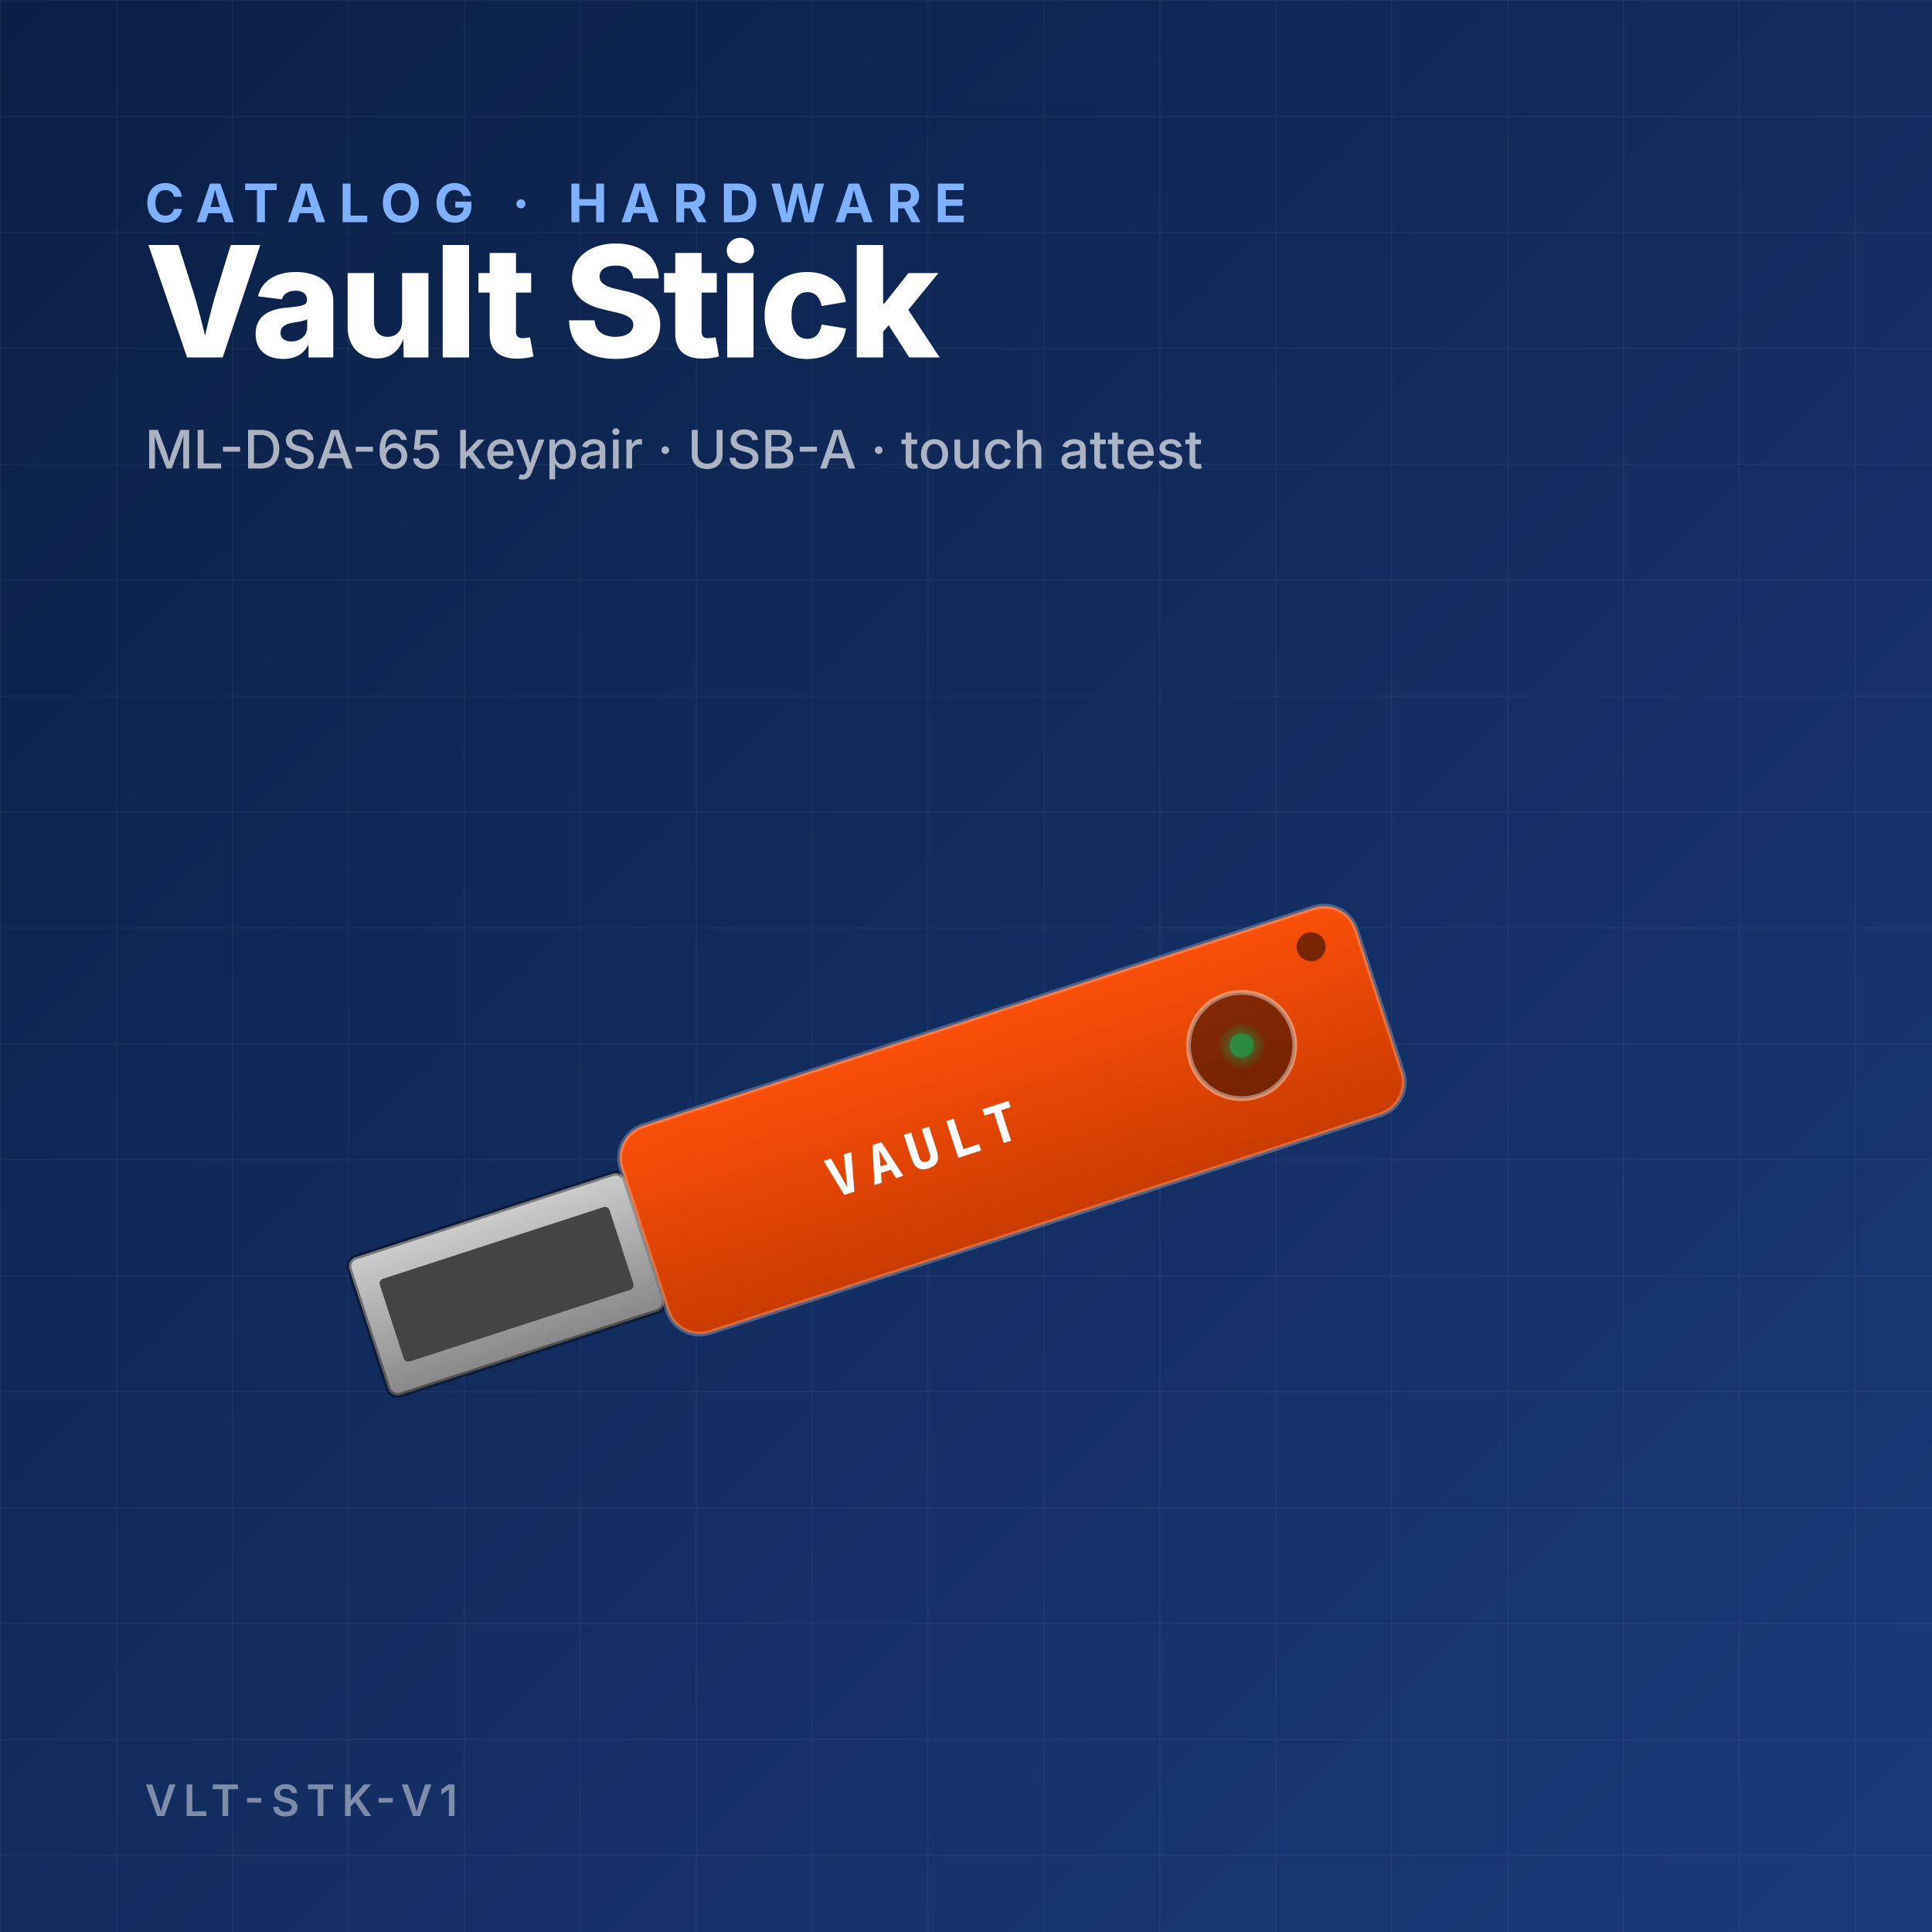
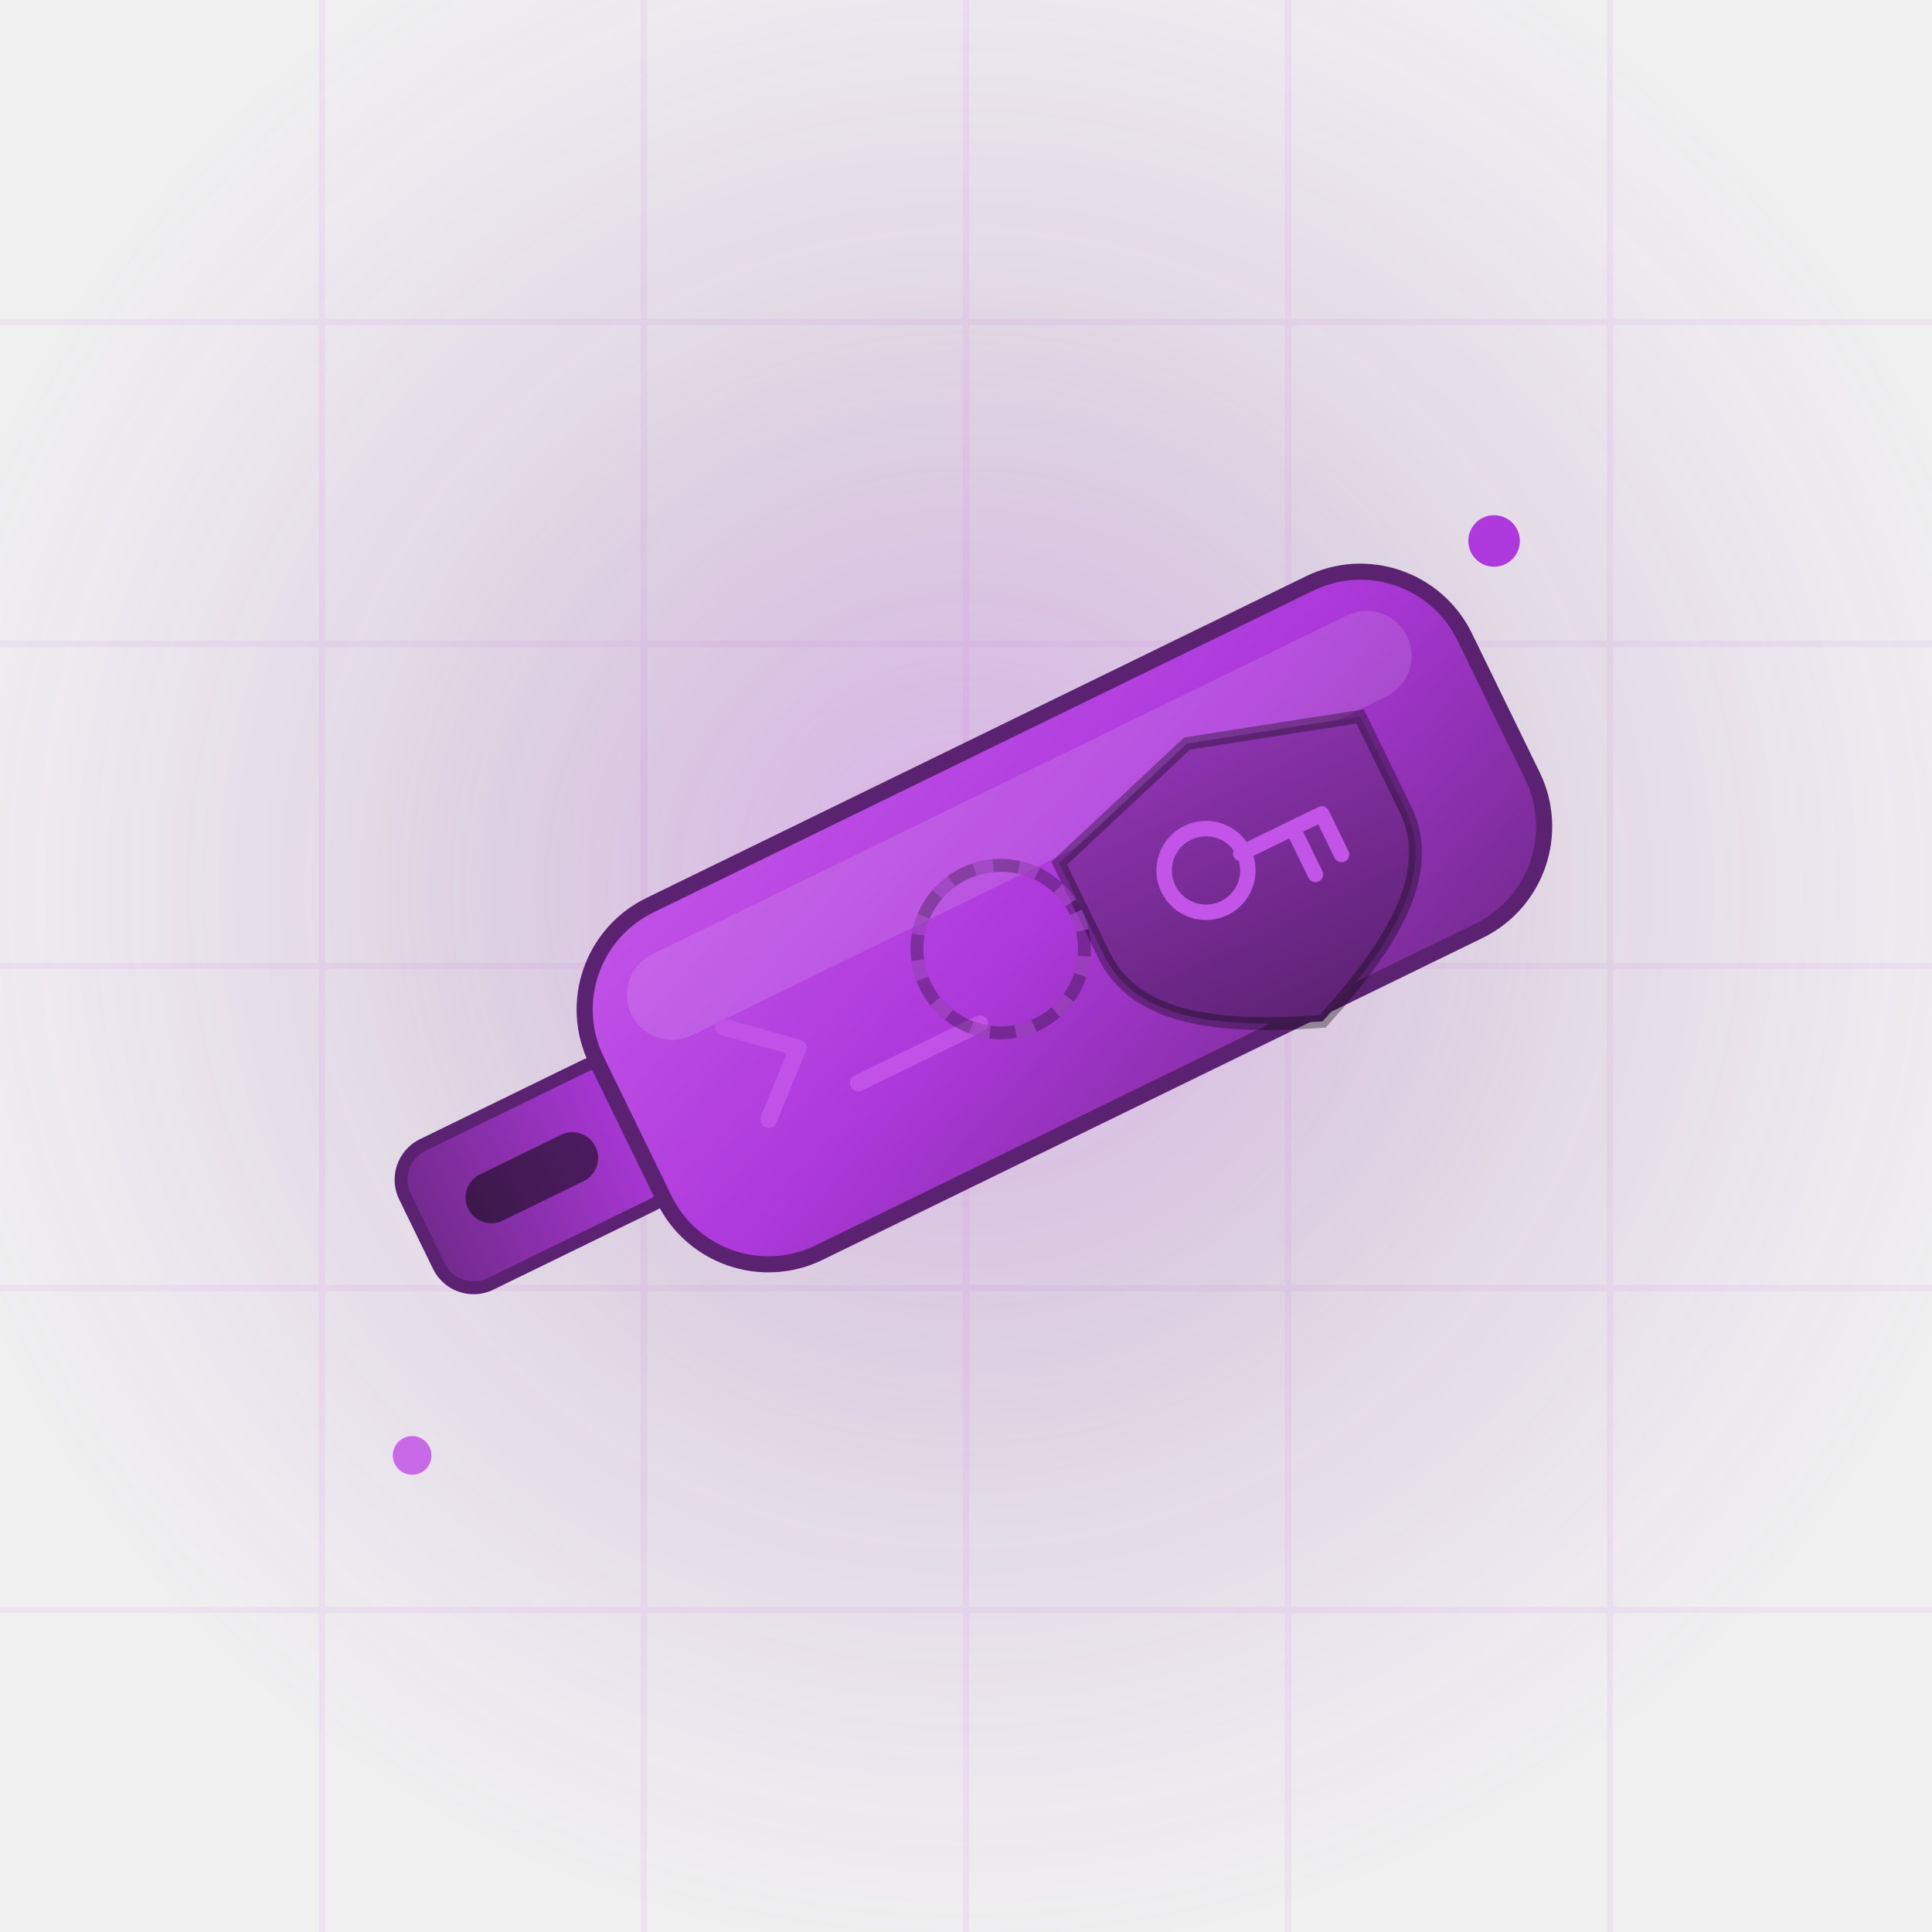
- <svg xmlns="http://www.w3.org/2000/svg" viewBox="0 0 800 800" role="img" aria-label="Vault Stick — hardware authenticator with PQC keypair">
+ <svg xmlns="http://www.w3.org/2000/svg" viewBox="0 0 300 300" role="img" aria-label="Quantum-Key Hardware Token" color="#C254E8">
  <defs>
-     <linearGradient id="g" x1="0" y1="0" x2="1" y2="1">
-       <stop offset="0%" stop-color="#0a1f44" />
-       <stop offset="100%" stop-color="#1a3a7a" />
+     <radialGradient id="qkGlow" cx="50%" cy="46%" r="55%">
+       <stop offset="0%" stop-color="#AD38DB" stop-opacity="0.34" />
+       <stop offset="55%" stop-color="#732A8D" stop-opacity="0.12" />
+       <stop offset="100%" stop-color="#AD38DB" stop-opacity="0" />
+     </radialGradient>
+     <linearGradient id="qkBody" x1="0" y1="0" x2="1" y2="1">
+       <stop offset="0%" stop-color="#C254E8" />
+       <stop offset="48%" stop-color="#AD38DB" />
+       <stop offset="100%" stop-color="#732A8D" />
    </linearGradient>
-     <linearGradient id="hwBody" x1="0" y1="0" x2="0" y2="1">
-       <stop offset="0%" stop-color="#fa4f09" />
-       <stop offset="100%" stop-color="#c93b00" />
+     <linearGradient id="qkCap" x1="0" y1="0" x2="0" y2="1">
+       <stop offset="0%" stop-color="#8E33B0" />
+       <stop offset="100%" stop-color="#5C2272" />
    </linearGradient>
-     <linearGradient id="usb" x1="0" y1="0" x2="0" y2="1">
-       <stop offset="0%" stop-color="#cccccc" />
-       <stop offset="100%" stop-color="#888888" />
+     <linearGradient id="qkUsb" x1="0" y1="0" x2="1" y2="0">
+       <stop offset="0%" stop-color="#732A8D" />
+       <stop offset="100%" stop-color="#AD38DB" />
    </linearGradient>
-     <radialGradient id="led" cx="0.5" cy="0.5" r="0.5">
-       <stop offset="0%" stop-color="#2c8a3f" stop-opacity="1" />
-       <stop offset="100%" stop-color="#2c8a3f" stop-opacity="0" />
-     </radialGradient>
-     <pattern id="grid" width="48" height="48" patternUnits="userSpaceOnUse">
-       <path d="M48 0H0V48" fill="none" stroke="rgba(255,255,255,0.05)" stroke-width="1" />
-     </pattern>
  </defs>
-   <rect width="800" height="800" fill="url(#g)" />
-   <rect width="800" height="800" fill="url(#grid)" />
-   <g transform="translate(400,470) rotate(-18)">
-     <rect x="-260" y="-30" width="120" height="60" rx="4" fill="url(#usb)" stroke="rgba(0,0,0,0.4)" stroke-width="2" />
-     <rect x="-250" y="-18" width="100" height="36" rx="2" fill="#444" />
-     <rect x="-140" y="-45" width="320" height="90" rx="14" fill="url(#hwBody)" stroke="rgba(255,255,255,0.25)" stroke-width="2" />
-     <circle cx="120" cy="0" r="22" fill="rgba(0,0,0,0.45)" stroke="#ffffff" stroke-width="2" stroke-opacity="0.4" />
-     <circle cx="120" cy="0" r="10" fill="url(#led)" />
-     <circle cx="120" cy="0" r="5" fill="#2c8a3f" />
-     <text x="-60" y="8" font-family="ui-monospace, SF Mono, Consolas, monospace" font-size="22" font-weight="800" letter-spacing="0.18em" fill="#ffffff">VAULT</text>
-     <circle cx="160" cy="-30" r="6" fill="rgba(0,0,0,0.5)" />
+   <rect width="300" height="300" fill="url(#qkGlow)" />
+   <g stroke="currentColor" stroke-opacity="0.08" stroke-width="1">
+     <path d="M0 50 H300 M0 100 H300 M0 150 H300 M0 200 H300 M0 250 H300 M50 0 V300 M100 0 V300 M150 0 V300 M200 0 V300 M250 0 V300" />
  </g>
-   <g font-family="ui-sans-serif, system-ui, -apple-system, Segoe UI, sans-serif" fill="#ffffff">
-     <text x="60" y="92" font-size="22" font-weight="700" letter-spacing="0.24em" fill="#7fb1ff">CATALOG · HARDWARE</text>
-     <text x="60" y="148" font-size="64" font-weight="800" letter-spacing="-0.02em">Vault Stick</text>
-     <text x="60" y="194" font-size="22" font-weight="500" fill="rgba(255,255,255,0.65)">ML-DSA-65 keypair · USB-A · touch attest</text>
-     <text x="60" y="752" font-size="18" font-weight="600" letter-spacing="0.16em" fill="rgba(255,255,255,0.45)">VLT-STK-V1</text>
+   <g transform="rotate(-26 150 150)">
+     <rect x="56" y="138" width="40" height="24" rx="6" fill="url(#qkUsb)" stroke="#5C2272" stroke-width="2" />
+     <rect x="64" y="146" width="22" height="8" rx="4" fill="#08080a" fill-opacity="0.55" />
+     <rect x="92" y="120" width="150" height="60" rx="18" fill="url(#qkBody)" stroke="#5C2272" stroke-width="2.5" />
+     <rect x="100" y="127" width="134" height="14" rx="7" fill="#ffffff" fill-opacity="0.12" />
+     <g>
+       <path d="M196 134 L222 142 L222 158 C222 169 211 176 196 182 C181 176 170 169 170 158 L170 142 Z" fill="url(#qkCap)" stroke="#08080a" stroke-opacity="0.35" stroke-width="2" />
+       <g fill="none" stroke="currentColor" stroke-width="2.4" stroke-linecap="round" stroke-linejoin="round">
+         <circle cx="190" cy="153" r="6.5" />
+         <path d="M196 153 H210 M205 153 V161 M210 153 V160" />
+       </g>
+     </g>
+     <g fill="none" stroke="currentColor" stroke-width="2.6" stroke-linecap="round" stroke-linejoin="round" stroke-opacity="0.92">
+       <path d="M112 142 L121 150 L112 158" />
+       <path d="M127 159 H148" />
+     </g>
+     <circle cx="156" cy="150" r="13" fill="none" stroke="#08080a" stroke-opacity="0.3" stroke-width="2" />
+     <circle cx="156" cy="150" r="13" fill="none" stroke="currentColor" stroke-width="2" stroke-opacity="0.5" stroke-dasharray="3 4" />
  </g>
+   <circle cx="232" cy="84" r="4" fill="#AD38DB" />
+   <circle cx="64" cy="226" r="3" fill="#C254E8" fill-opacity="0.85" />
</svg>
